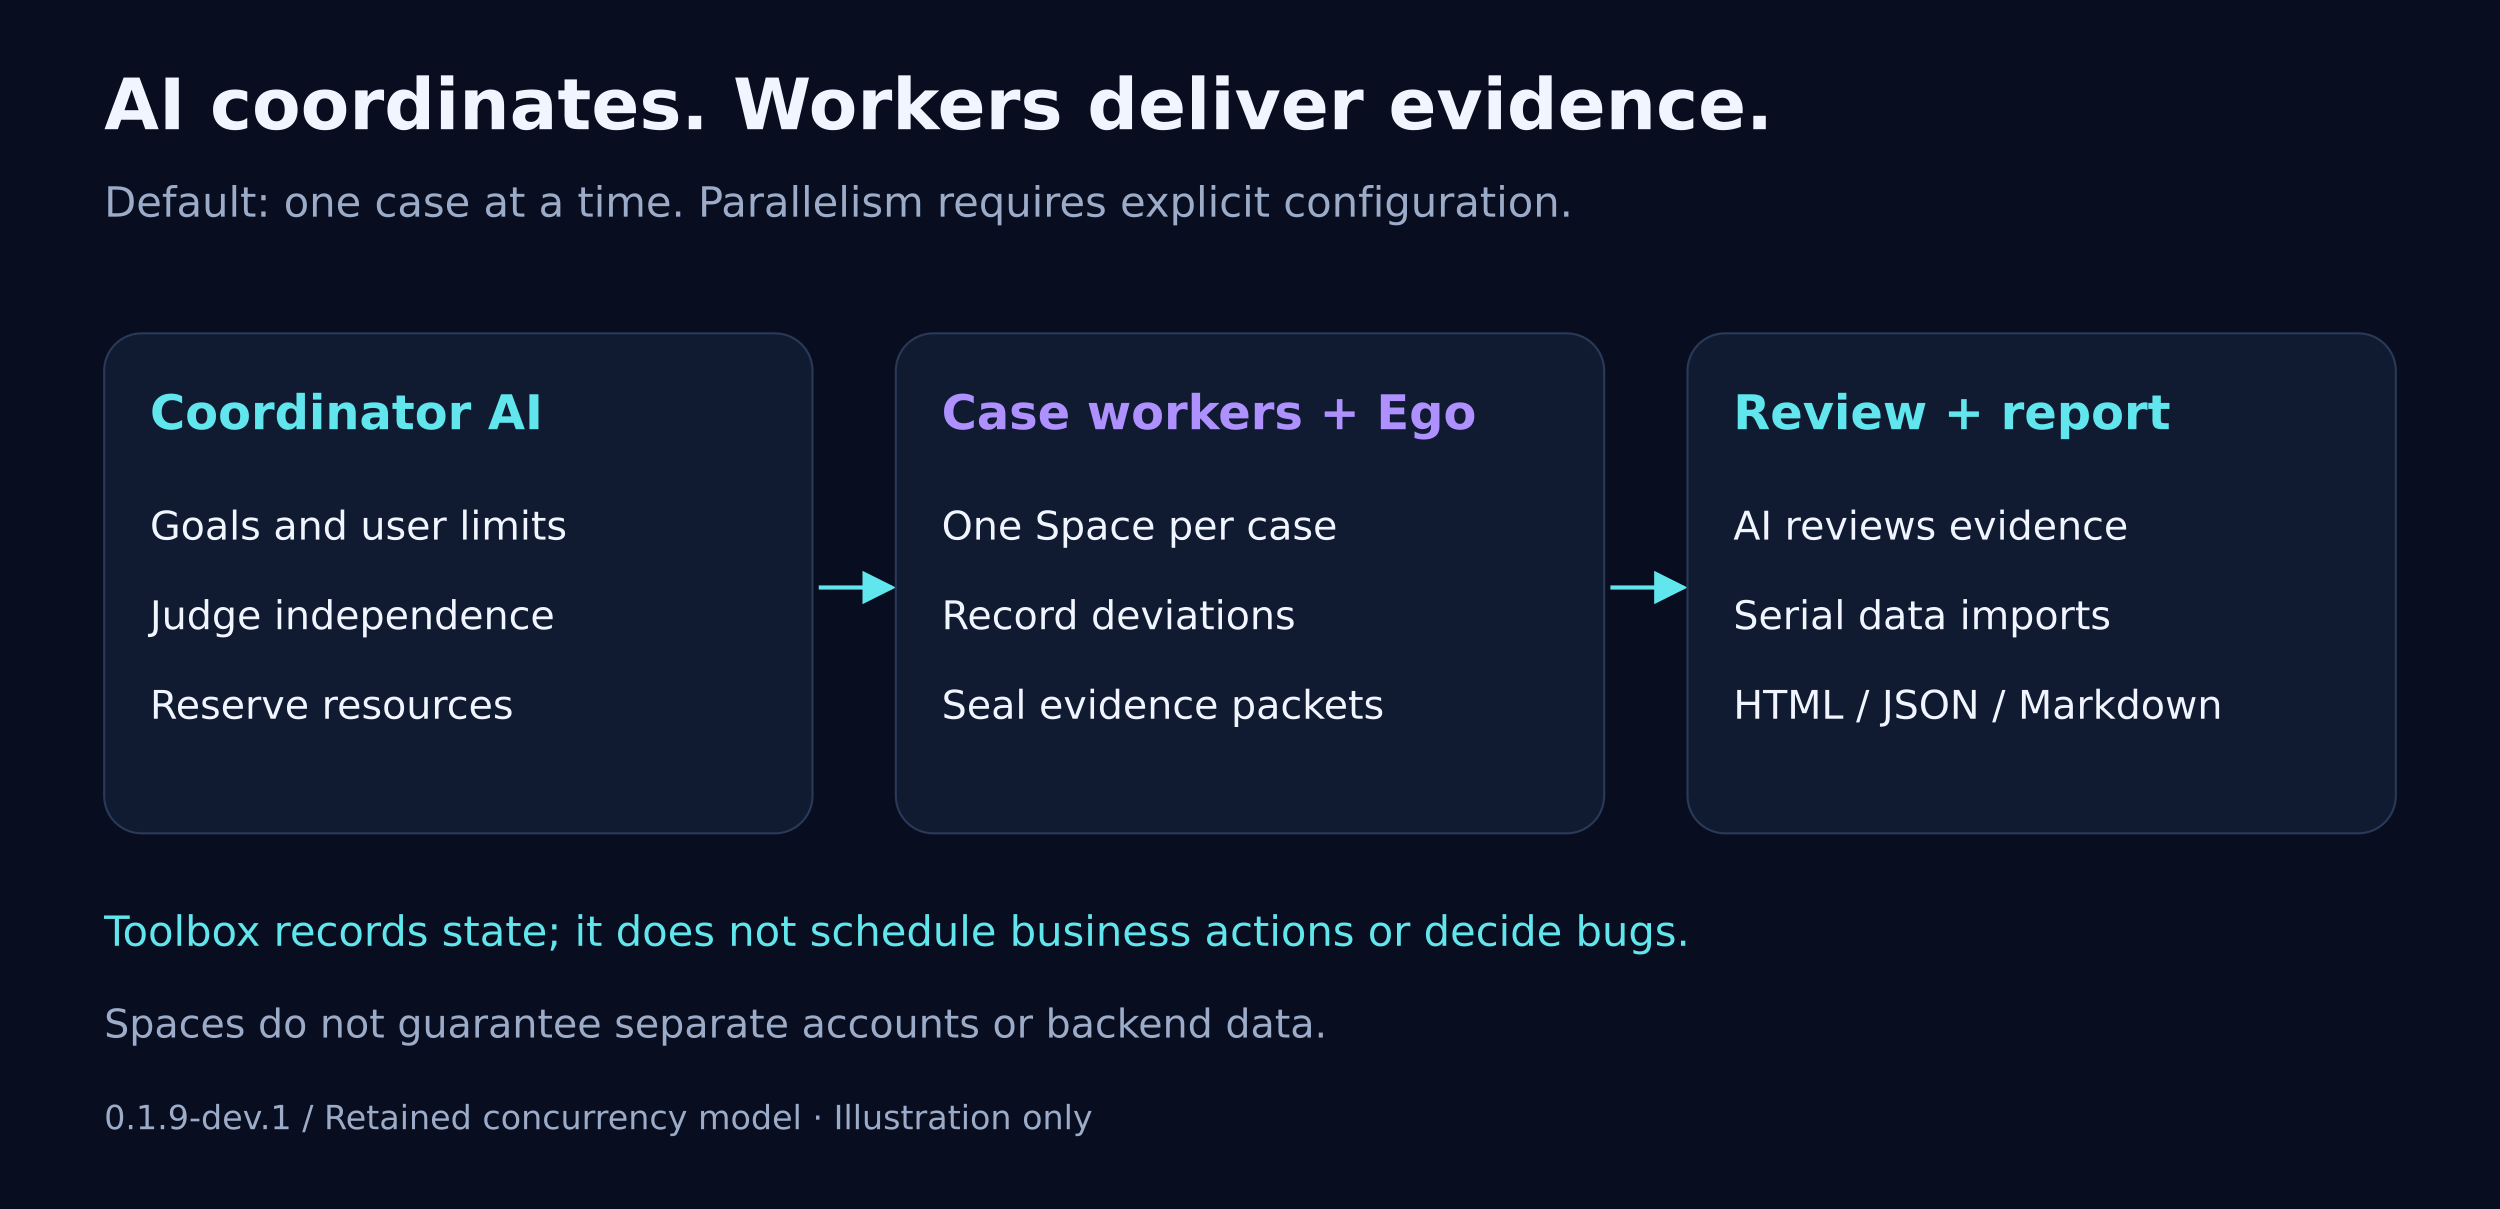
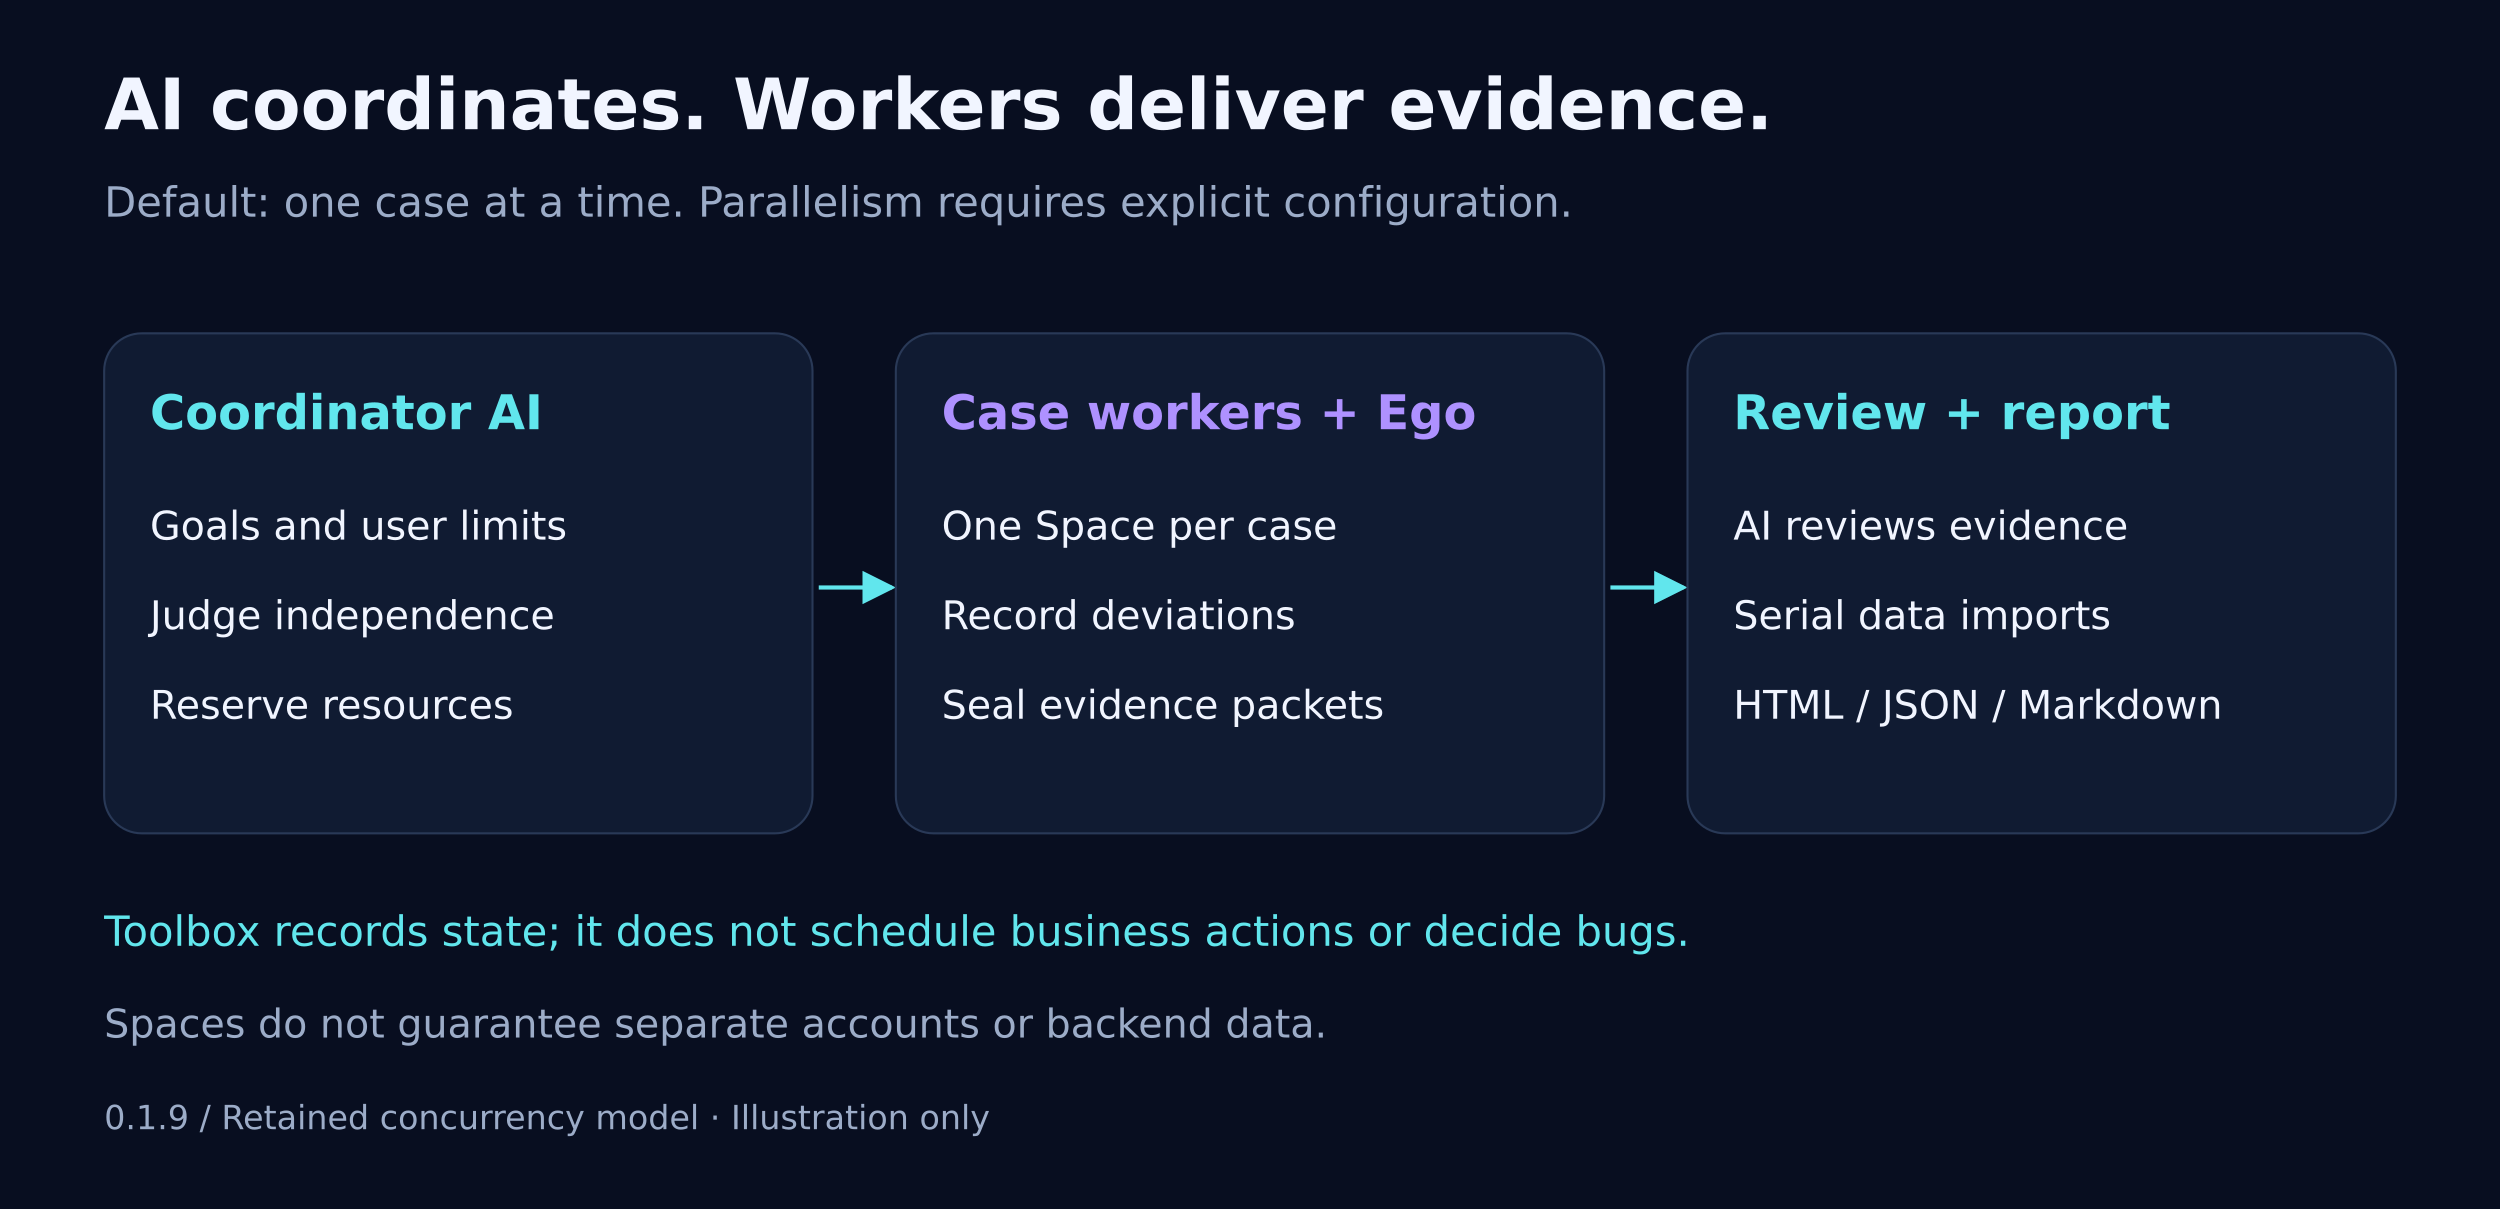
<svg xmlns="http://www.w3.org/2000/svg" width="1200" height="580" viewBox="0 0 1200 580" role="img" aria-label="Configurable parallel testing">
  <defs>
    <linearGradient id="g">
      <stop stop-color="#61e6ed" />
      <stop offset="1" stop-color="#ae91ff" />
    </linearGradient>
    <marker id="arrow" markerWidth="8" markerHeight="8" refX="7" refY="4" orient="auto">
      <path d="M0,0 L8,4 L0,8" fill="#61e6ed" />
    </marker>
  </defs>
  <g font-family="DejaVu Sans, Noto Sans CJK SC, sans-serif">
    <rect x="0" y="0" width="1200" height="580" rx="0" fill="#080e20" stroke="#080e20" />
    <path d="M0,2 H1200" stroke="url(#g)" stroke-width="4" />
    <text x="50" y="62" font-size="34" fill="#f1f5ff" font-weight="700">AI coordinates. Workers deliver evidence.</text>
    <text x="50" y="104" font-size="20" fill="#9cacc8" font-weight="400">Default: one case at a time. Parallelism requires explicit configuration.</text>
    <rect x="50" y="160" width="340" height="240" rx="18" fill="#101b32" stroke="#293957" />
    <text x="72" y="206" font-size="23" fill="#61e6ed" font-weight="700">Coordinator AI</text>
    <text x="72" y="259" font-size="19" fill="#f1f5ff" font-weight="400">Goals and user limits</text>
    <text x="72" y="302" font-size="19" fill="#f1f5ff" font-weight="400">Judge independence</text>
    <text x="72" y="345" font-size="19" fill="#f1f5ff" font-weight="400">Reserve resources</text>
    <path d="M393,282 L428,282" stroke="#61e6ed" stroke-width="2" fill="none" marker-end="url(#arrow)" />
    <rect x="430" y="160" width="340" height="240" rx="18" fill="#101b32" stroke="#293957" />
    <text x="452" y="206" font-size="23" fill="#ae91ff" font-weight="700">Case workers + Ego</text>
    <text x="452" y="259" font-size="19" fill="#f1f5ff" font-weight="400">One Space per case</text>
    <text x="452" y="302" font-size="19" fill="#f1f5ff" font-weight="400">Record deviations</text>
    <text x="452" y="345" font-size="19" fill="#f1f5ff" font-weight="400">Seal evidence packets</text>
    <path d="M773,282 L808,282" stroke="#61e6ed" stroke-width="2" fill="none" marker-end="url(#arrow)" />
    <rect x="810" y="160" width="340" height="240" rx="18" fill="#101b32" stroke="#293957" />
    <text x="832" y="206" font-size="23" fill="#61e6ed" font-weight="700">Review + report</text>
    <text x="832" y="259" font-size="19" fill="#f1f5ff" font-weight="400">AI reviews evidence</text>
    <text x="832" y="302" font-size="19" fill="#f1f5ff" font-weight="400">Serial data imports</text>
    <text x="832" y="345" font-size="19" fill="#f1f5ff" font-weight="400">HTML / JSON / Markdown</text>
    <text x="50" y="454" font-size="20" fill="#61e6ed" font-weight="400">Toolbox records state; it does not schedule business actions or decide bugs.</text>
    <text x="50" y="498" font-size="19" fill="#9cacc8" font-weight="400">Spaces do not guarantee separate accounts or backend data.</text>
-     <text x="50" y="542" font-size="16" fill="#9cacc8" font-weight="400">0.1.9-dev.1  /  Retained concurrency model · Illustration only</text>
+     <text x="50" y="542" font-size="16" fill="#9cacc8" font-weight="400">0.1.9  /  Retained concurrency model · Illustration only</text>
  </g>
</svg>
